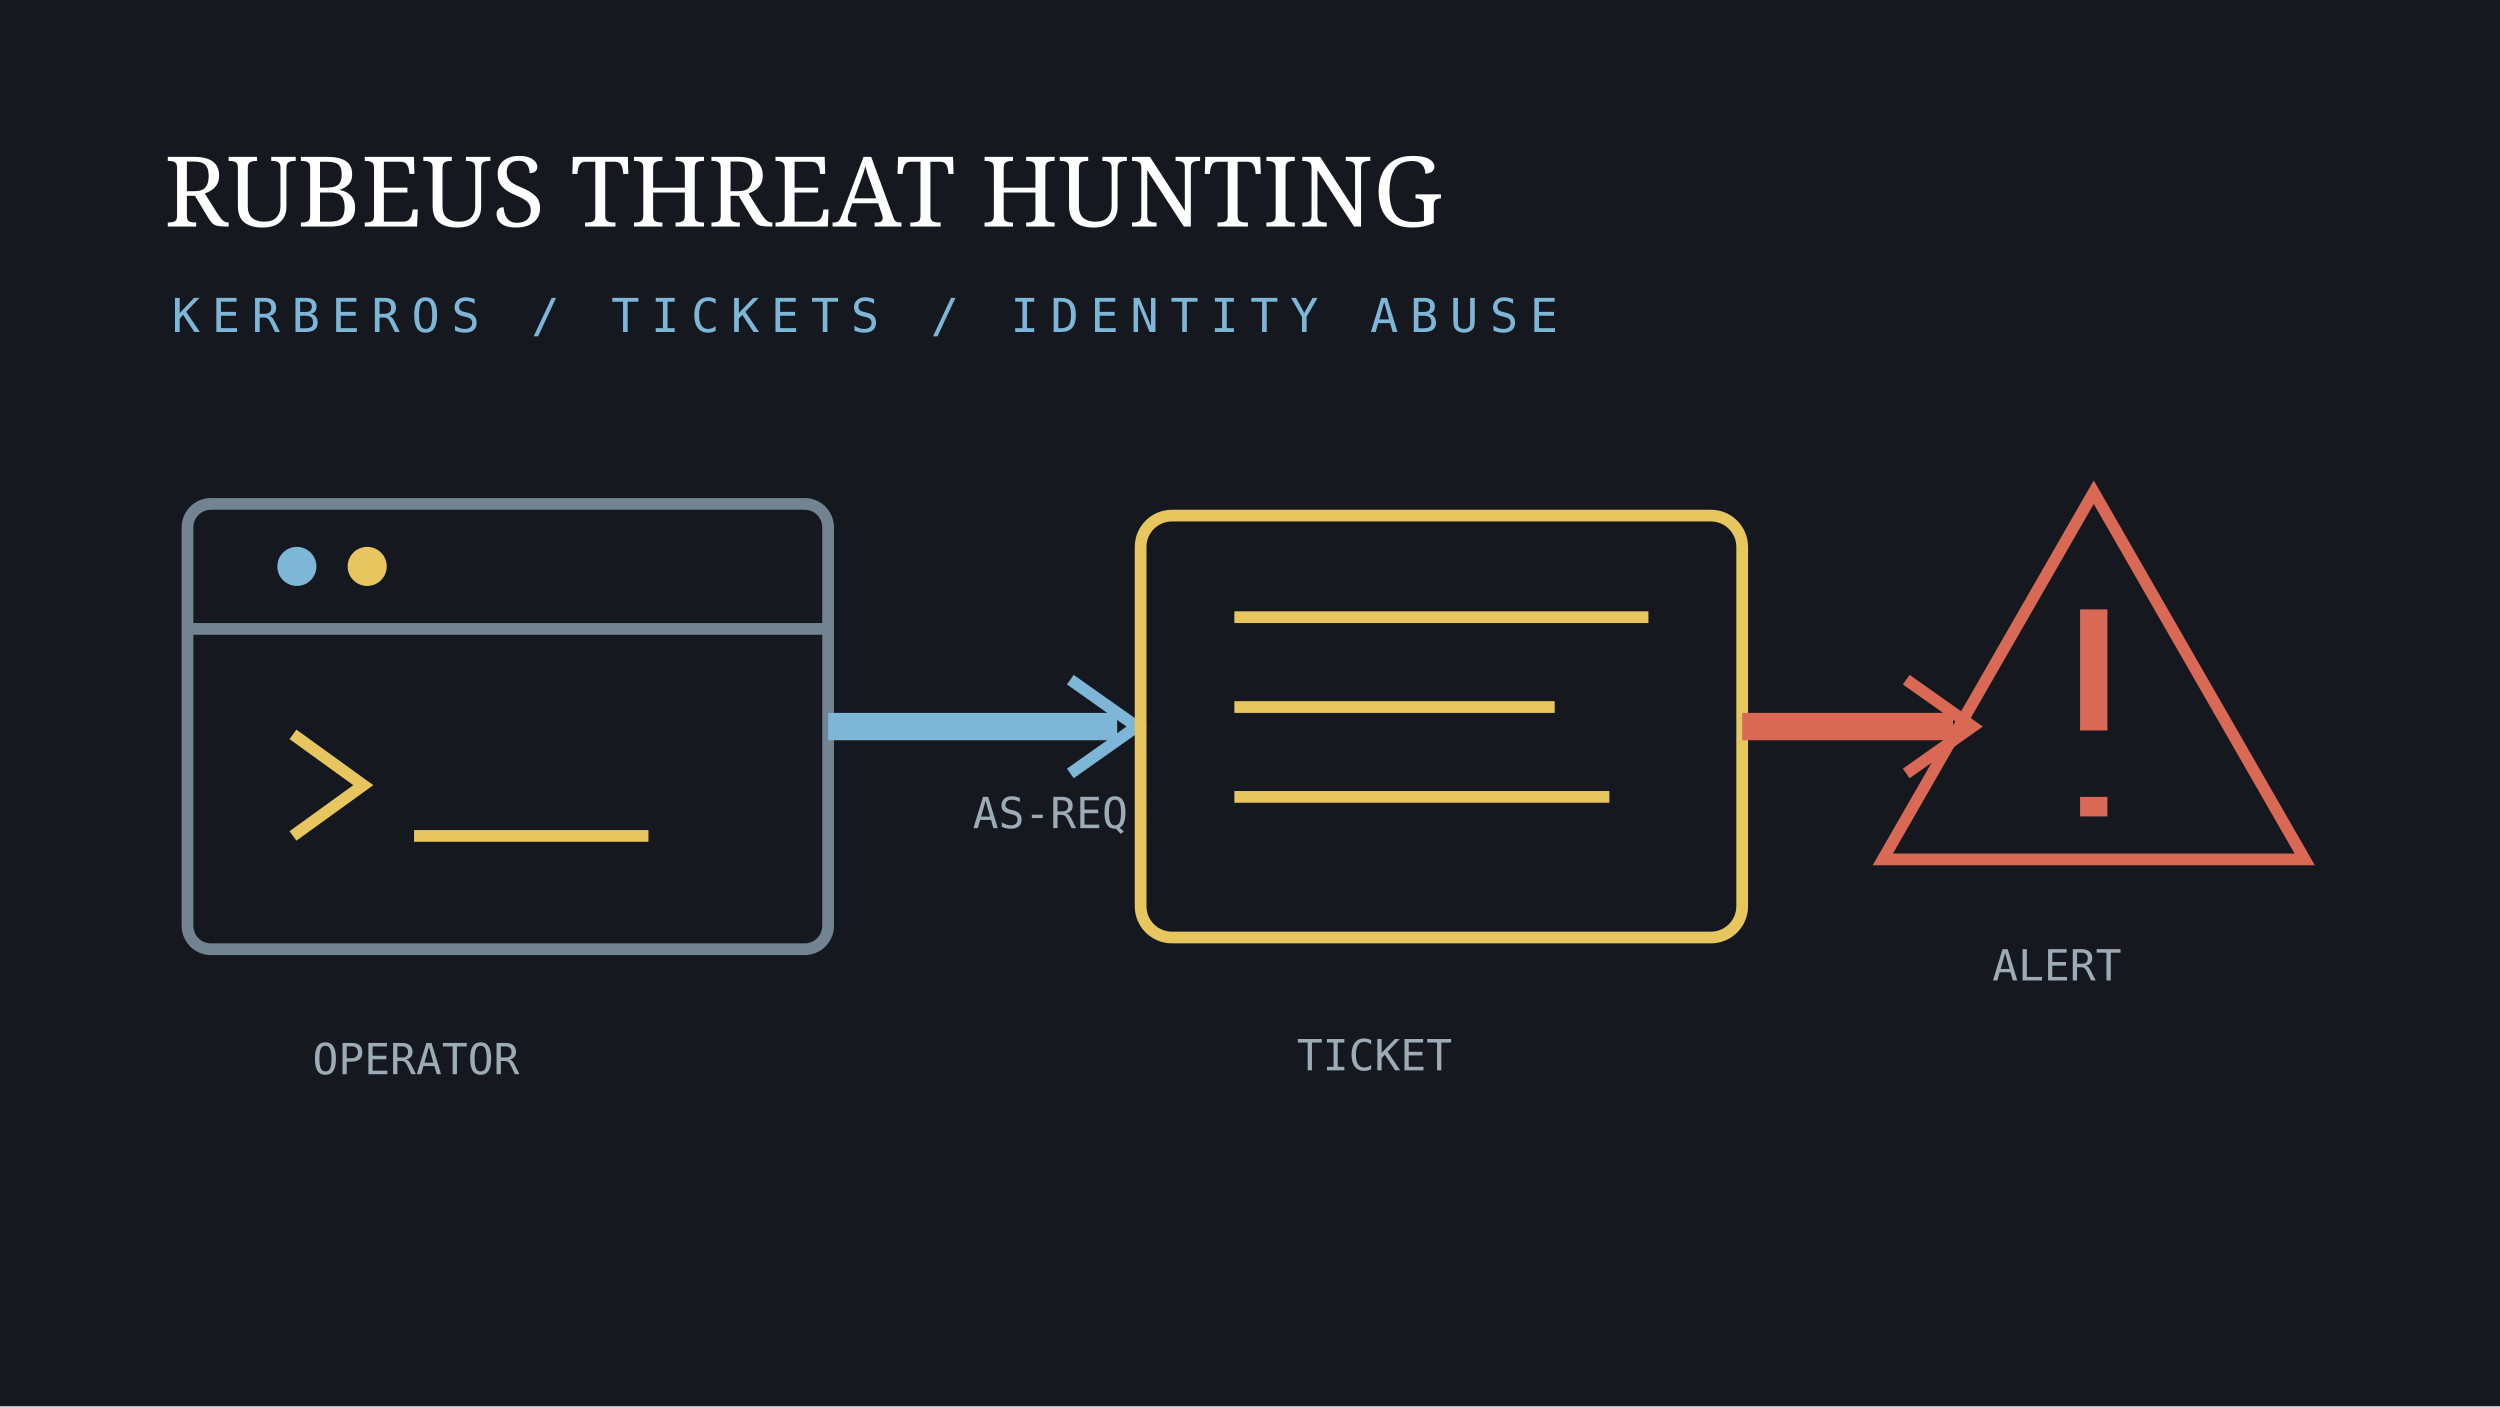
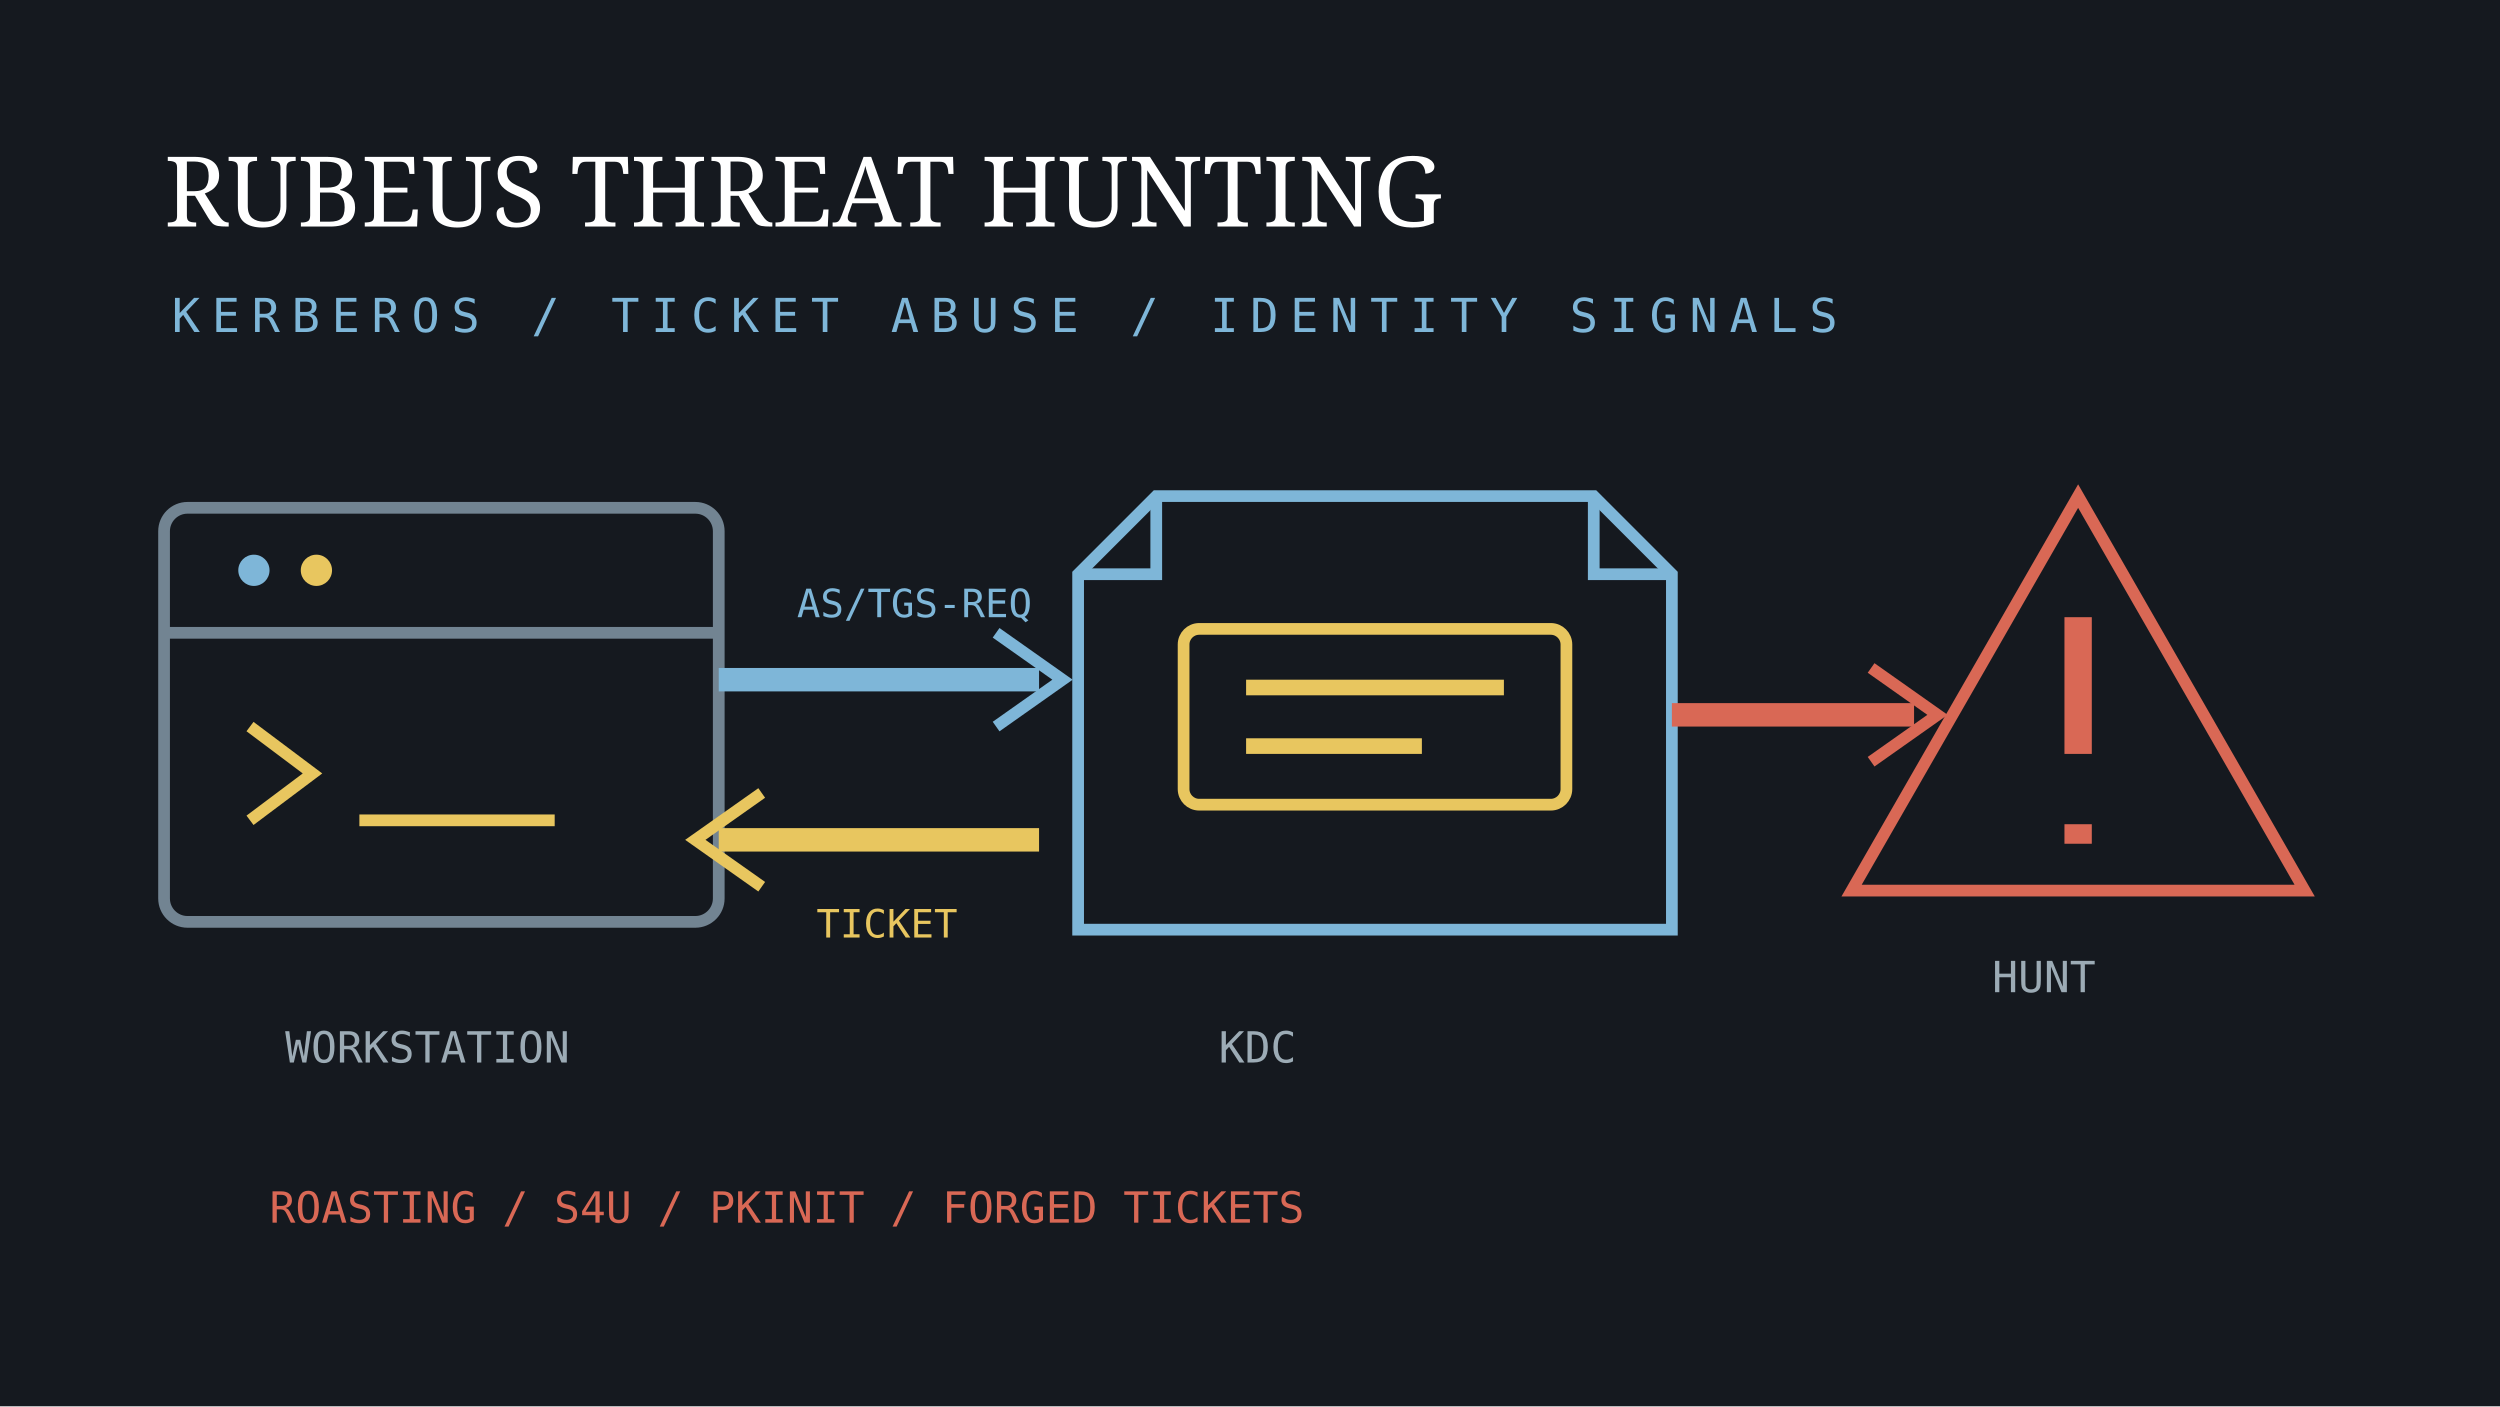
<svg xmlns="http://www.w3.org/2000/svg" viewBox="0 0 640 360" role="img" aria-labelledby="title description">
  <rect width="640" height="360" fill="#15191f" />
  <text x="42" y="58" fill="#ffffff" font-family="Georgia,serif" font-size="25">RUBEUS THREAT HUNTING</text>
-   <text x="44" y="85" fill="#7eb6d8" font-family="monospace" font-size="12" letter-spacing="3">KERBEROS / TICKETS / IDENTITY ABUSE</text>
+   <text x="44" y="85" fill="#7eb6d8" font-family="monospace" font-size="12" letter-spacing="3">KERBEROS / TICKET ABUSE / IDENTITY SIGNALS</text>
  <g fill="none" stroke-width="3">
-     <rect x="48" y="129" width="164" height="114" rx="6" stroke="#728492" />
-     <path d="M48 161h164" stroke="#728492" />
-     <circle cx="76" cy="145" r="5" fill="#7eb6d8" stroke="none" />
-     <circle cx="94" cy="145" r="5" fill="#e8c65f" stroke="none" />
-     <path d="m75 188 18 13-18 13m31 0h60" stroke="#e8c65f" />
-     <path d="M212 186h74" stroke="#7eb6d8" stroke-width="7" />
-     <path d="m274 174 17 12-17 12" stroke="#7eb6d8" />
-     <rect x="292" y="132" width="154" height="108" rx="8" stroke="#e8c65f" />
-     <path d="M316 158h106M316 181h82M316 204h96" stroke="#e8c65f" />
-     <path d="M446 186h54" stroke="#d96855" stroke-width="7" />
-     <path d="m488 174 17 12-17 12" stroke="#d96855" />
-     <path d="M536 126 590 220H482Z" stroke="#d96855" />
-     <path d="M536 156v31m0 17v5" stroke="#d96855" stroke-width="7" />
+     <rect x="42" y="130" width="142" height="106" rx="6" stroke="#728492" />
+     <path d="M42 162h142" stroke="#728492" />
+     <circle cx="65" cy="146" r="4" fill="#7eb6d8" stroke="none" />
+     <circle cx="81" cy="146" r="4" fill="#e8c65f" stroke="none" />
+     <path d="m64 186 16 12-16 12m28 0h50" stroke="#e8c65f" />
+     <path d="M184 174h82" stroke="#7eb6d8" stroke-width="6" />
+     <path d="m255 162 17 12-17 12" stroke="#7eb6d8" />
+     <path d="M266 215h-82" stroke="#e8c65f" stroke-width="6" />
+     <path d="m195 203-17 12 17 12" stroke="#e8c65f" />
+     <path d="M296 127h112l20 20v91H276v-91Z" stroke="#7eb6d8" />
+     <path d="M296 127v20h-20m132-20v20h20" stroke="#7eb6d8" />
+     <rect x="303" y="161" width="98" height="45" rx="4" stroke="#e8c65f" />
+     <path d="M319 176h66m-66 15h45" stroke="#e8c65f" stroke-width="4" />
+     <path d="M428 183h62" stroke="#d96855" stroke-width="6" />
+     <path d="m479 171 17 12-17 12" stroke="#d96855" />
+     <path d="M532 127 590 228H474Z" stroke="#d96855" />
+     <path d="M532 158v35m0 18v5" stroke="#d96855" stroke-width="7" />
  </g>
-   <g fill="#9cabb5" font-family="monospace" font-size="11">
-     <text x="80" y="275">OPERATOR</text>
-     <text x="249" y="212">AS-REQ</text>
-     <text x="332" y="274">TICKET</text>
-     <text x="510" y="251">ALERT</text>
+   <g font-family="monospace">
+     <text x="73" y="272" fill="#9cabb5" font-size="11">WORKSTATION</text>
+     <text x="204" y="158" fill="#7eb6d8" font-size="10">AS/TGS-REQ</text>
+     <text x="209" y="240" fill="#e8c65f" font-size="10">TICKET</text>
+     <text x="312" y="272" fill="#9cabb5" font-size="11">KDC</text>
+     <text x="510" y="254" fill="#9cabb5" font-size="11">HUNT</text>
+     <text x="69" y="313" fill="#d96855" font-size="11">ROASTING / S4U / PKINIT / FORGED TICKETS</text>
  </g>
</svg>
